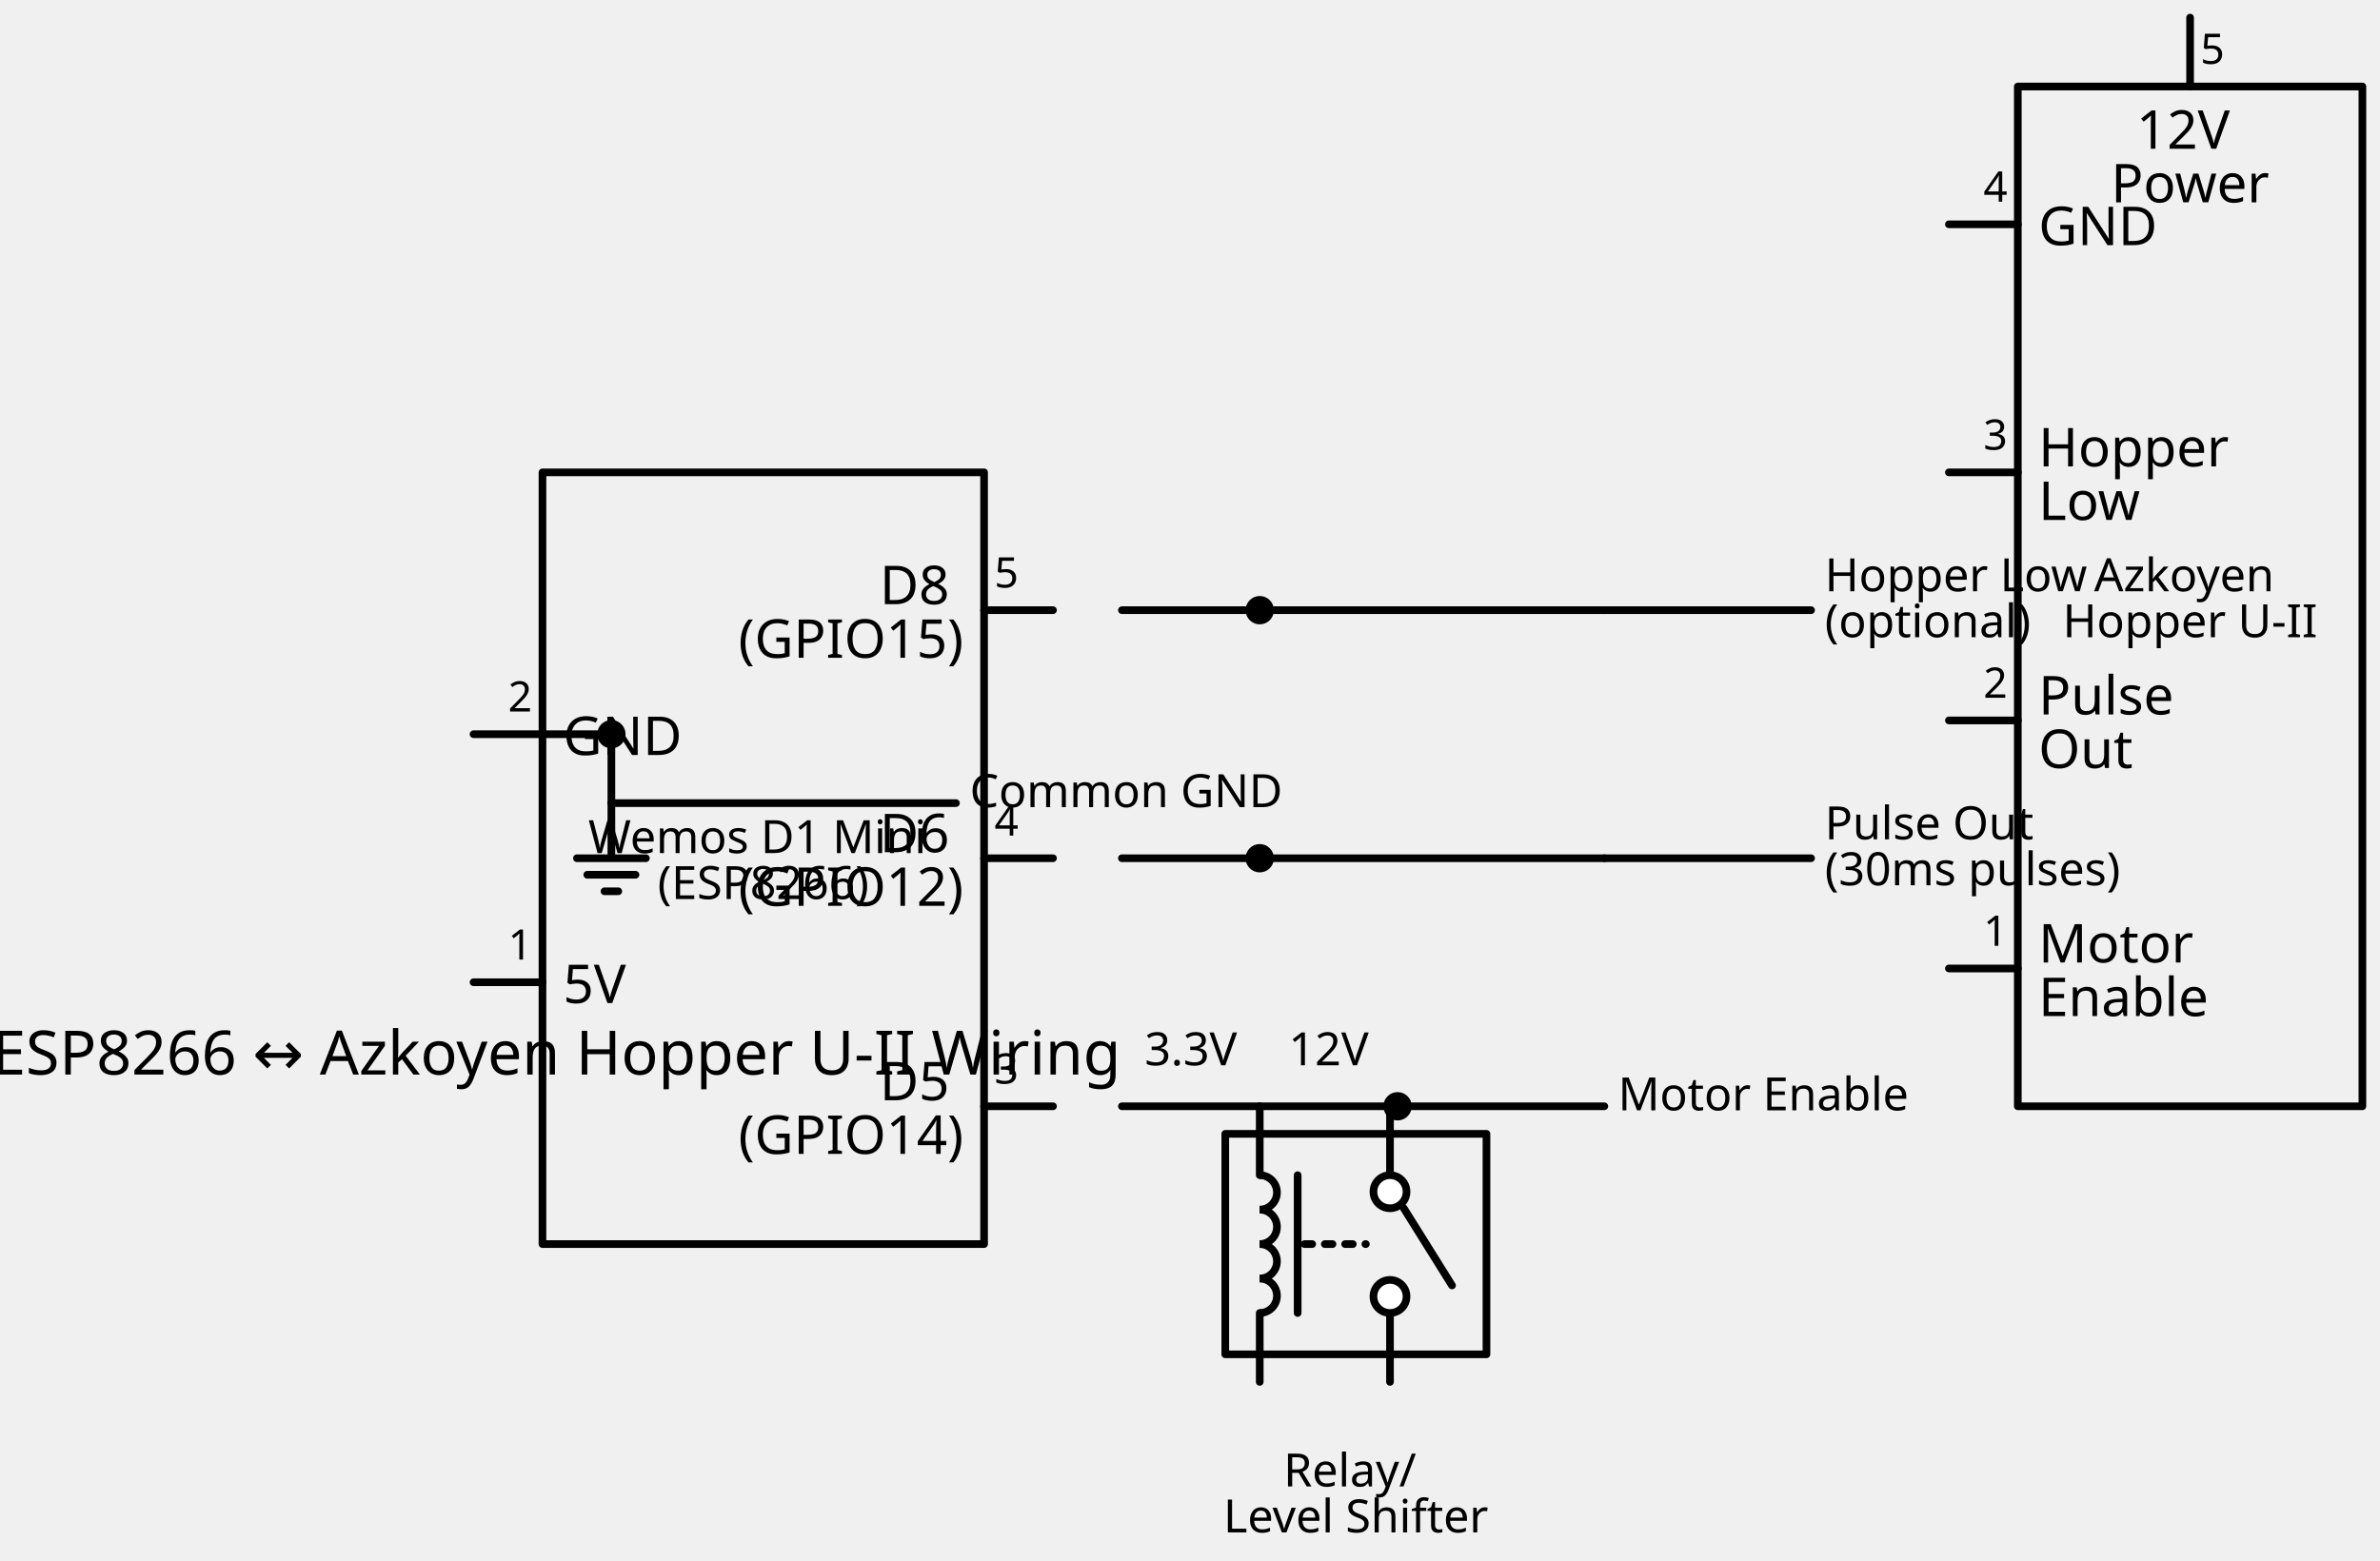
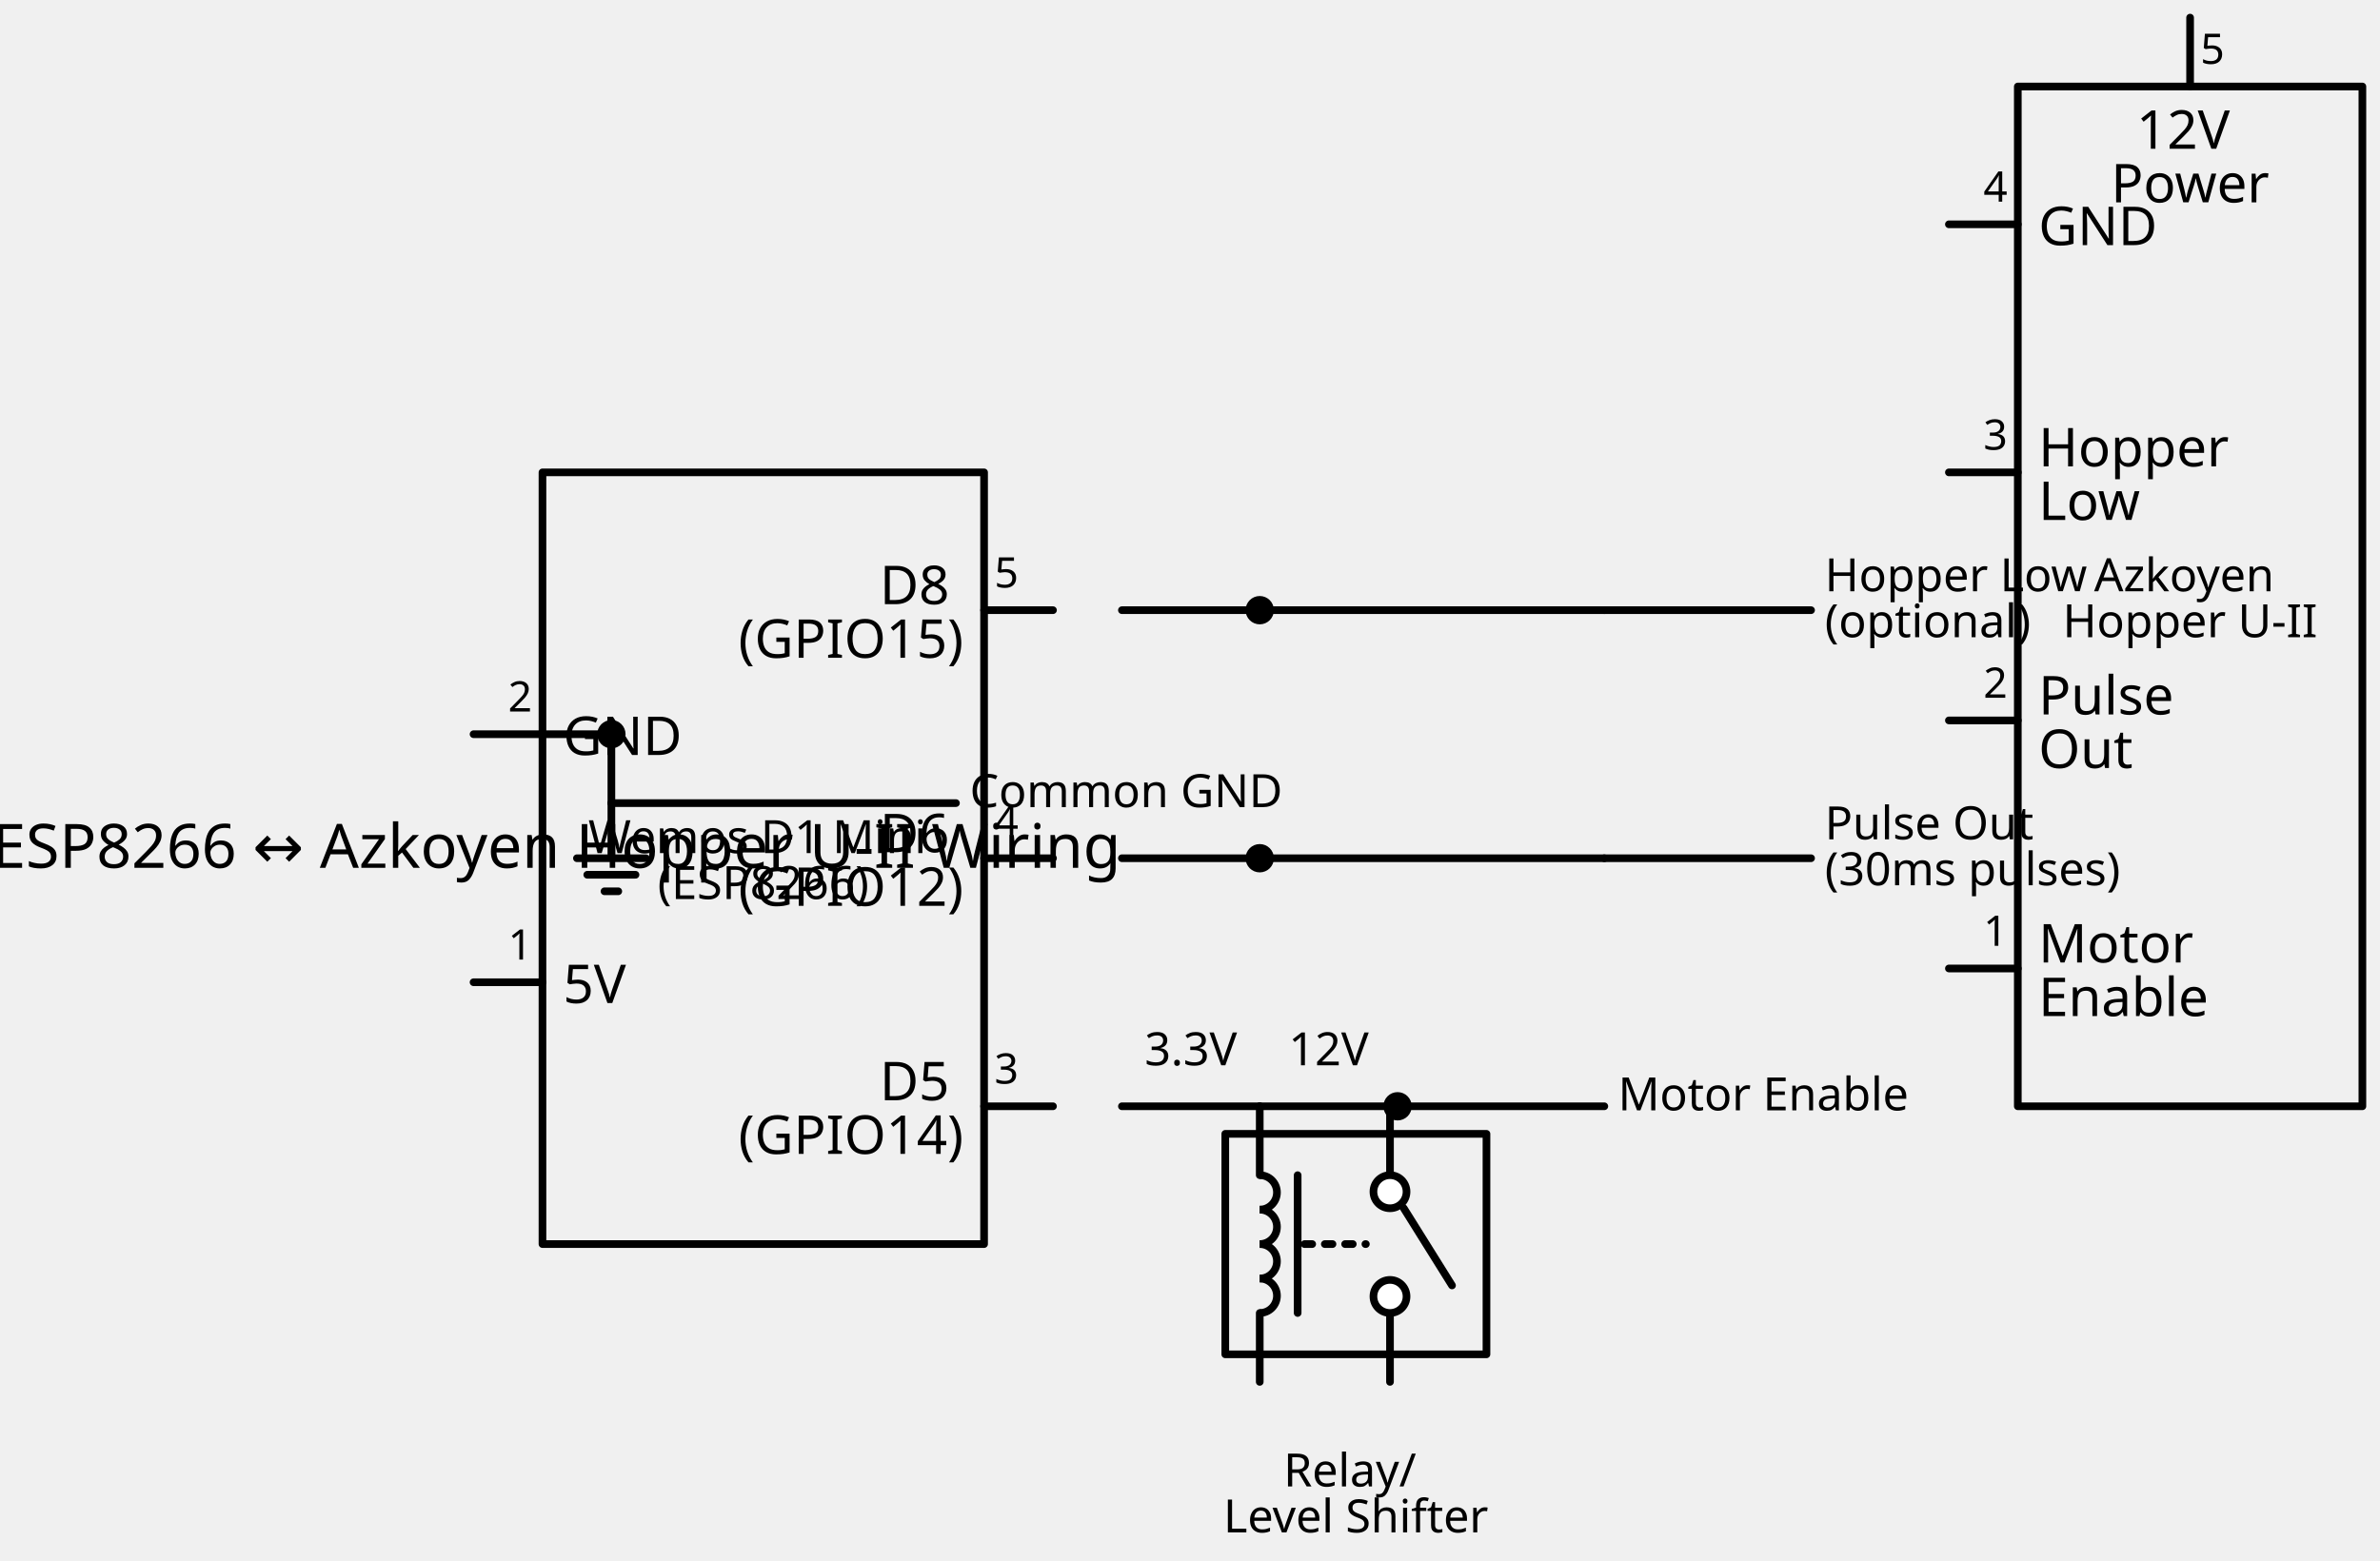
- <svg xmlns="http://www.w3.org/2000/svg" xml:lang="en" height="407.6pt" width="621.632pt" viewBox="-141.688 -289.0 621.632 407.6" style="background-color:white;">
-   <path d="M 178.344,64.8 L 178.344,7.2 L 246.564,7.2 L 246.564,64.8 L 178.344,64.8" style="stroke:black;fill:none;stroke-width:2;stroke-dasharray:-;stroke-linecap:round;stroke-linejoin:round;" />
-   <path d="M 187.34 18.0 a 4.5 4.5 -270 1 1 0.0 9.0" style="stroke:black;fill:none;stroke-width:2;stroke-dasharray:-;" />
-   <path d="M 187.34 27.0 a 4.5 4.5 -270 1 1 0.0 9.0" style="stroke:black;fill:none;stroke-width:2;stroke-dasharray:-;" />
-   <path d="M 187.34 36.0 a 4.5 4.5 -270 1 1 0.0 9.0" style="stroke:black;fill:none;stroke-width:2;stroke-dasharray:-;" />
-   <path d="M 187.34 45.0 a 4.5 4.5 -270 1 1 0.0 9.0" style="stroke:black;fill:none;stroke-width:2;stroke-dasharray:-;" />
-   <path d="M 0.0,36.0 L 115.344,36.0 L 115.344,-165.6 L 0.0,-165.6 L 0.0,36.0" style="stroke:black;fill:none;stroke-width:2.0;stroke-dasharray:-;stroke-linecap:round;stroke-linejoin:round;" />
-   <path d="M 0.0,-32.4 L -18.0,-32.4" style="stroke:black;fill:none;stroke-width:2.0;stroke-dasharray:-;stroke-linecap:round;stroke-linejoin:round;" />
-   <path d="M 0.0,-97.2 L -18.0,-97.2" style="stroke:black;fill:none;stroke-width:2.0;stroke-dasharray:-;stroke-linecap:round;stroke-linejoin:round;" />
-   <path d="M 115.344,7.993605777301127e-15 L 133.344,7.993605777301127e-15" style="stroke:black;fill:none;stroke-width:2.0;stroke-dasharray:-;stroke-linecap:round;stroke-linejoin:round;" />
-   <path d="M 115.344,-64.8 L 133.344,-64.8" style="stroke:black;fill:none;stroke-width:2.0;stroke-dasharray:-;stroke-linecap:round;stroke-linejoin:round;" />
-   <path d="M 115.344,-129.6 L 133.344,-129.6" style="stroke:black;fill:none;stroke-width:2.0;stroke-dasharray:-;stroke-linecap:round;stroke-linejoin:round;" />
-   <path d="M 151.344,7.993605777301127e-15 L 169.344,7.993605777301127e-15 L 187.344,7.993605777301127e-15" style="stroke:black;fill:none;stroke-width:2.0;stroke-dasharray:-;stroke-linecap:round;stroke-linejoin:round;" />
-   <path d="M 187.344,7.993605777301127e-15 L 187.344,18 M 187.344,54 L 187.344,72.0" style="stroke:black;fill:none;stroke-width:2;stroke-dasharray:-;stroke-linecap:round;stroke-linejoin:round;" />
-   <path d="M 197.244,18 L 197.244,36 L 197.244,54" style="stroke:black;fill:none;stroke-width:2;stroke-dasharray:-;stroke-linecap:round;stroke-linejoin:round;" />
-   <path d="M 221.364,7.993605777301127e-15 L 221.364,18 M 224.964,26.64 L 237.564,46.8 M 221.364,54 L 221.364,72.0" style="stroke:black;fill:none;stroke-width:2;stroke-dasharray:-;stroke-linecap:round;stroke-linejoin:round;" />
-   <path d="M 199.044,36 L 207.054,36 L 215.064,36" style="stroke:black;fill:none;stroke-width:2;stroke-dasharray:2,3.3;stroke-linecap:round;stroke-linejoin:round;" />
-   <path d="M 187.344,7.993605777301127e-15 L 205.344,7.993605777301127e-15 L 223.344,7.993605777301127e-15" style="stroke:black;fill:none;stroke-width:2.0;stroke-dasharray:-;stroke-linecap:round;stroke-linejoin:round;" />
-   <path d="M 223.344,7.993605777301127e-15 L 250.344,7.993605777301127e-15 L 277.344,7.993605777301127e-15" style="stroke:black;fill:none;stroke-width:2.0;stroke-dasharray:-;stroke-linecap:round;stroke-linejoin:round;" />
-   <path d="M 151.344,-64.8 L 169.344,-64.8 L 187.344,-64.8" style="stroke:black;fill:none;stroke-width:2.0;stroke-dasharray:-;stroke-linecap:round;stroke-linejoin:round;" />
-   <path d="M 187.344,-64.8 L 232.344,-64.8 L 277.344,-64.8" style="stroke:black;fill:none;stroke-width:2.0;stroke-dasharray:-;stroke-linecap:round;stroke-linejoin:round;" />
-   <path d="M 277.344,-64.8 L 304.344,-64.8 L 331.344,-64.8" style="stroke:black;fill:none;stroke-width:2.0;stroke-dasharray:-;stroke-linecap:round;stroke-linejoin:round;" />
-   <path d="M 151.344,-129.6 L 169.344,-129.6 L 187.344,-129.6" style="stroke:black;fill:none;stroke-width:2.0;stroke-dasharray:-;stroke-linecap:round;stroke-linejoin:round;" />
-   <path d="M 187.344,-129.6 L 232.344,-129.6 L 277.344,-129.6" style="stroke:black;fill:none;stroke-width:2.0;stroke-dasharray:-;stroke-linecap:round;stroke-linejoin:round;" />
-   <path d="M 277.344,-129.6 L 304.344,-129.6 L 331.344,-129.6" style="stroke:black;fill:none;stroke-width:2.0;stroke-dasharray:-;stroke-linecap:round;stroke-linejoin:round;" />
-   <path d="M 0.0,-97.2 L 9.0,-97.2 L 18.0,-97.2" style="stroke:black;fill:none;stroke-width:2.0;stroke-dasharray:-;stroke-linecap:round;stroke-linejoin:round;" />
-   <path d="M 18.0,-97.2 L 18,-88.2 L 18,-79.2" style="stroke:black;fill:none;stroke-width:2.0;stroke-dasharray:-;stroke-linecap:round;stroke-linejoin:round;" />
-   <path d="M 18,-79.2 L 18,-64.8 L 9,-64.8 L 27,-64.8 M 11.7,-60.48 L 24.3,-60.48 M 16.2,-56.16 L 19.8,-56.16" style="stroke:black;fill:none;stroke-width:2.0;stroke-dasharray:-;stroke-linecap:round;stroke-linejoin:round;" />
-   <path d="M 18,-79.2 L 63.0,-79.2 L 108.0,-79.2" style="stroke:black;fill:none;stroke-width:2.0;stroke-dasharray:-;stroke-linecap:round;stroke-linejoin:round;" />
-   <path d="M 385.344,7.993605777301127e-15 L 475.344,7.993605777301127e-15 L 475.344,-266.4 L 385.344,-266.4 L 385.344,7.993605777301127e-15" style="stroke:black;fill:none;stroke-width:2.0;stroke-dasharray:-;stroke-linecap:round;stroke-linejoin:round;" />
-   <path d="M 385.344,-36 L 367.344,-36" style="stroke:black;fill:none;stroke-width:2.0;stroke-dasharray:-;stroke-linecap:round;stroke-linejoin:round;" />
-   <path d="M 385.344,-100.8 L 367.344,-100.8" style="stroke:black;fill:none;stroke-width:2.0;stroke-dasharray:-;stroke-linecap:round;stroke-linejoin:round;" />
-   <path d="M 385.344,-165.6 L 367.344,-165.6" style="stroke:black;fill:none;stroke-width:2.0;stroke-dasharray:-;stroke-linecap:round;stroke-linejoin:round;" />
-   <path d="M 385.344,-230.4 L 367.344,-230.4" style="stroke:black;fill:none;stroke-width:2.0;stroke-dasharray:-;stroke-linecap:round;stroke-linejoin:round;" />
-   <path d="M 430.344,-266.4 L 430.344,-284.4" style="stroke:black;fill:none;stroke-width:2.0;stroke-dasharray:-;stroke-linecap:round;stroke-linejoin:round;" />
+ <svg xmlns="http://www.w3.org/2000/svg" xml:lang="en" height="407.6pt" width="621.632pt" viewBox="-141.688 -235 621.632 407.6" style="background-color:white;">
+   <path d="M 178.344,118.8 L 178.344,61.2 L 246.564,61.2 L 246.564,118.8 L 178.344,118.8" style="stroke:black;fill:none;stroke-width:2;stroke-dasharray:-;stroke-linecap:round;stroke-linejoin:round;" />
+   <path d="M 187.34 72.0 a 4.5 4.5 -270 1 1 0.0 9.0" style="stroke:black;fill:none;stroke-width:2;stroke-dasharray:-;" />
+   <path d="M 187.34 81.0 a 4.5 4.5 -270 1 1 0.0 9.0" style="stroke:black;fill:none;stroke-width:2;stroke-dasharray:-;" />
+   <path d="M 187.34 90.0 a 4.5 4.5 -270 1 1 0.0 9.0" style="stroke:black;fill:none;stroke-width:2;stroke-dasharray:-;" />
+   <path d="M 187.34 99.0 a 4.5 4.5 -270 1 1 0.0 9.0" style="stroke:black;fill:none;stroke-width:2;stroke-dasharray:-;" />
+   <path d="M 0.0,90.0 L 115.344,90.0 L 115.344,-111.6 L 0.0,-111.6 L 0.0,90.0" style="stroke:black;fill:none;stroke-width:2.0;stroke-dasharray:-;stroke-linecap:round;stroke-linejoin:round;" />
+   <path d="M 0.0,21.6 L -18.0,21.6" style="stroke:black;fill:none;stroke-width:2.0;stroke-dasharray:-;stroke-linecap:round;stroke-linejoin:round;" />
+   <path d="M 0.0,-43.2 L -18.0,-43.2" style="stroke:black;fill:none;stroke-width:2.0;stroke-dasharray:-;stroke-linecap:round;stroke-linejoin:round;" />
+   <path d="M 115.344,54 L 133.344,54" style="stroke:black;fill:none;stroke-width:2.0;stroke-dasharray:-;stroke-linecap:round;stroke-linejoin:round;" />
+   <path d="M 115.344,-10.8 L 133.344,-10.8" style="stroke:black;fill:none;stroke-width:2.0;stroke-dasharray:-;stroke-linecap:round;stroke-linejoin:round;" />
+   <path d="M 115.344,-75.6 L 133.344,-75.6" style="stroke:black;fill:none;stroke-width:2.0;stroke-dasharray:-;stroke-linecap:round;stroke-linejoin:round;" />
+   <path d="M 151.344,54 L 169.344,54 L 187.344,54" style="stroke:black;fill:none;stroke-width:2.0;stroke-dasharray:-;stroke-linecap:round;stroke-linejoin:round;" />
+   <path d="M 187.344,54 L 187.344,72.0 M 187.344,108.0 L 187.344,126.0" style="stroke:black;fill:none;stroke-width:2;stroke-dasharray:-;stroke-linecap:round;stroke-linejoin:round;" />
+   <path d="M 197.244,72.0 L 197.244,90.0 L 197.244,108.0" style="stroke:black;fill:none;stroke-width:2;stroke-dasharray:-;stroke-linecap:round;stroke-linejoin:round;" />
+   <path d="M 221.364,54 L 221.364,72.0 M 224.964,80.64 L 237.564,100.8 M 221.364,108.0 L 221.364,126.0" style="stroke:black;fill:none;stroke-width:2;stroke-dasharray:-;stroke-linecap:round;stroke-linejoin:round;" />
+   <path d="M 199.044,90.0 L 207.054,90.0 L 215.064,90.0" style="stroke:black;fill:none;stroke-width:2;stroke-dasharray:2,3.3;stroke-linecap:round;stroke-linejoin:round;" />
+   <path d="M 187.344,54 L 205.344,54 L 223.344,54" style="stroke:black;fill:none;stroke-width:2.0;stroke-dasharray:-;stroke-linecap:round;stroke-linejoin:round;" />
+   <path d="M 223.344,54 L 250.344,54 L 277.344,54" style="stroke:black;fill:none;stroke-width:2.0;stroke-dasharray:-;stroke-linecap:round;stroke-linejoin:round;" />
+   <path d="M 151.344,-10.8 L 169.344,-10.8 L 187.344,-10.8" style="stroke:black;fill:none;stroke-width:2.0;stroke-dasharray:-;stroke-linecap:round;stroke-linejoin:round;" />
+   <path d="M 187.344,-10.8 L 232.344,-10.8 L 277.344,-10.8" style="stroke:black;fill:none;stroke-width:2.0;stroke-dasharray:-;stroke-linecap:round;stroke-linejoin:round;" />
+   <path d="M 277.344,-10.8 L 304.344,-10.8 L 331.344,-10.8" style="stroke:black;fill:none;stroke-width:2.0;stroke-dasharray:-;stroke-linecap:round;stroke-linejoin:round;" />
+   <path d="M 151.344,-75.6 L 169.344,-75.6 L 187.344,-75.6" style="stroke:black;fill:none;stroke-width:2.0;stroke-dasharray:-;stroke-linecap:round;stroke-linejoin:round;" />
+   <path d="M 187.344,-75.6 L 232.344,-75.6 L 277.344,-75.6" style="stroke:black;fill:none;stroke-width:2.0;stroke-dasharray:-;stroke-linecap:round;stroke-linejoin:round;" />
+   <path d="M 277.344,-75.6 L 304.344,-75.6 L 331.344,-75.6" style="stroke:black;fill:none;stroke-width:2.0;stroke-dasharray:-;stroke-linecap:round;stroke-linejoin:round;" />
+   <path d="M 0.0,-43.2 L 9.0,-43.2 L 18.0,-43.2" style="stroke:black;fill:none;stroke-width:2.0;stroke-dasharray:-;stroke-linecap:round;stroke-linejoin:round;" />
+   <path d="M 18.0,-43.2 L 18,-34.2 L 18,-25.2" style="stroke:black;fill:none;stroke-width:2.0;stroke-dasharray:-;stroke-linecap:round;stroke-linejoin:round;" />
+   <path d="M 18,-25.2 L 18,-10.8 L 9,-10.8 L 27,-10.8 M 11.7,-6.48 L 24.3,-6.48 M 16.2,-2.16 L 19.8,-2.16" style="stroke:black;fill:none;stroke-width:2.0;stroke-dasharray:-;stroke-linecap:round;stroke-linejoin:round;" />
+   <path d="M 18,-25.2 L 63.0,-25.2 L 108.0,-25.2" style="stroke:black;fill:none;stroke-width:2.0;stroke-dasharray:-;stroke-linecap:round;stroke-linejoin:round;" />
+   <path d="M 385.344,54 L 475.344,54 L 475.344,-212.4 L 385.344,-212.4 L 385.344,54" style="stroke:black;fill:none;stroke-width:2.0;stroke-dasharray:-;stroke-linecap:round;stroke-linejoin:round;" />
+   <path d="M 385.344,18 L 367.344,18" style="stroke:black;fill:none;stroke-width:2.0;stroke-dasharray:-;stroke-linecap:round;stroke-linejoin:round;" />
+   <path d="M 385.344,-46.8 L 367.344,-46.8" style="stroke:black;fill:none;stroke-width:2.0;stroke-dasharray:-;stroke-linecap:round;stroke-linejoin:round;" />
+   <path d="M 385.344,-111.6 L 367.344,-111.6" style="stroke:black;fill:none;stroke-width:2.0;stroke-dasharray:-;stroke-linecap:round;stroke-linejoin:round;" />
+   <path d="M 385.344,-176.4 L 367.344,-176.4" style="stroke:black;fill:none;stroke-width:2.0;stroke-dasharray:-;stroke-linecap:round;stroke-linejoin:round;" />
+   <path d="M 430.344,-212.4 L 430.344,-230.4" style="stroke:black;fill:none;stroke-width:2.0;stroke-dasharray:-;stroke-linecap:round;stroke-linejoin:round;" />
  <text x="3.6" y="-19.6" dominant-baseline="ideographic" fill="black" font-size="16" font-family="sans" text-anchor="middle">
    <tspan x="3.6" dy="16">ESP8266 ↔ Azkoyen Hopper U-II Wiring</tspan>
  </text>
-   <text x="-2.7" y="-46.1" dominant-baseline="ideographic" fill="black" font-size="11" font-family="sans" text-anchor="end">
+   <text x="-2.7" y="7.9" dominant-baseline="ideographic" fill="black" font-size="11" font-family="sans" text-anchor="end">
    <tspan x="-2.7" dy="11">1</tspan>
  </text>
-   <text x="5.4" y="-46.4" dominant-baseline="central" fill="black" font-size="14" font-family="sans" text-anchor="start">
+   <text x="5.4" y="7.6" dominant-baseline="central" fill="black" font-size="14" font-family="sans" text-anchor="start">
    <tspan x="5.4" dy="14">5V</tspan>
  </text>
-   <text x="-2.7" y="-110.9" dominant-baseline="ideographic" fill="black" font-size="11" font-family="sans" text-anchor="end">
+   <text x="-2.7" y="-56.9" dominant-baseline="ideographic" fill="black" font-size="11" font-family="sans" text-anchor="end">
    <tspan x="-2.7" dy="11">2</tspan>
  </text>
-   <text x="5.4" y="-111.2" dominant-baseline="central" fill="black" font-size="14" font-family="sans" text-anchor="start">
+   <text x="5.4" y="-57.2" dominant-baseline="central" fill="black" font-size="14" font-family="sans" text-anchor="start">
    <tspan x="5.4" dy="14">GND</tspan>
  </text>
-   <text x="118.044" y="-13.7" dominant-baseline="ideographic" fill="black" font-size="11" font-family="sans" text-anchor="start">
+   <text x="118.044" y="40.3" dominant-baseline="ideographic" fill="black" font-size="11" font-family="sans" text-anchor="start">
    <tspan x="118.044" dy="11">3</tspan>
  </text>
-   <text x="109.944" y="-21" dominant-baseline="central" fill="black" font-size="14" font-family="sans" text-anchor="end">
+   <text x="109.944" y="33" dominant-baseline="central" fill="black" font-size="14" font-family="sans" text-anchor="end">
    <tspan x="109.944" dy="14">D5</tspan>
    <tspan x="109.944" dy="14">(GPIO14)</tspan>
  </text>
-   <text x="118.044" y="-78.5" dominant-baseline="ideographic" fill="black" font-size="11" font-family="sans" text-anchor="start">
+   <text x="118.044" y="-24.5" dominant-baseline="ideographic" fill="black" font-size="11" font-family="sans" text-anchor="start">
    <tspan x="118.044" dy="11">4</tspan>
  </text>
-   <text x="109.944" y="-85.8" dominant-baseline="central" fill="black" font-size="14" font-family="sans" text-anchor="end">
+   <text x="109.944" y="-31.8" dominant-baseline="central" fill="black" font-size="14" font-family="sans" text-anchor="end">
    <tspan x="109.944" dy="14">D6</tspan>
    <tspan x="109.944" dy="14">(GPIO12)</tspan>
  </text>
-   <text x="118.044" y="-143.3" dominant-baseline="ideographic" fill="black" font-size="11" font-family="sans" text-anchor="start">
+   <text x="118.044" y="-89.3" dominant-baseline="ideographic" fill="black" font-size="11" font-family="sans" text-anchor="start">
    <tspan x="118.044" dy="11">5</tspan>
  </text>
-   <text x="109.944" y="-150.6" dominant-baseline="central" fill="black" font-size="14" font-family="sans" text-anchor="end">
+   <text x="109.944" y="-96.6" dominant-baseline="central" fill="black" font-size="14" font-family="sans" text-anchor="end">
    <tspan x="109.944" dy="14">D8</tspan>
    <tspan x="109.944" dy="14">(GPIO15)</tspan>
  </text>
-   <text x="57.672" y="-82.8" dominant-baseline="central" fill="black" font-size="12" font-family="sans" text-anchor="middle">
+   <text x="57.672" y="-28.8" dominant-baseline="central" fill="black" font-size="12" font-family="sans" text-anchor="middle">
    <tspan x="57.672" dy="12">Wemos D1 Mini</tspan>
    <tspan x="57.672" dy="12">(ESP8266)</tspan>
  </text>
-   <text x="169.344" y="-19.2" dominant-baseline="ideographic" fill="black" font-size="12" font-family="sans" text-anchor="middle">
+   <text x="169.344" y="34.8" dominant-baseline="ideographic" fill="black" font-size="12" font-family="sans" text-anchor="middle">
    <tspan x="169.344" dy="12">3.3V</tspan>
  </text>
-   <circle cx="221.364" cy="22.32" r="4.32" style="stroke:black;fill:white;stroke-width:2;stroke-dasharray:-;" />
-   <circle cx="221.364" cy="49.68" r="4.32" style="stroke:black;fill:white;stroke-width:2;stroke-dasharray:-;" />
-   <text x="212.454" y="78.0" dominant-baseline="hanging" fill="black" font-size="12" font-family="sans" text-anchor="middle">
+   <circle cx="221.364" cy="76.32" r="4.32" style="stroke:black;fill:white;stroke-width:2;stroke-dasharray:-;" />
+   <circle cx="221.364" cy="103.68" r="4.32" style="stroke:black;fill:white;stroke-width:2;stroke-dasharray:-;" />
+   <text x="212.454" y="132.0" dominant-baseline="hanging" fill="black" font-size="12" font-family="sans" text-anchor="middle">
    <tspan x="212.454" dy="12">Relay/</tspan>
    <tspan x="212.454" dy="12">Level Shifter</tspan>
  </text>
-   <text x="205.344" y="-19.2" dominant-baseline="ideographic" fill="black" font-size="12" font-family="sans" text-anchor="middle">
+   <text x="205.344" y="34.8" dominant-baseline="ideographic" fill="black" font-size="12" font-family="sans" text-anchor="middle">
    <tspan x="205.344" dy="12">12V</tspan>
  </text>
-   <text x="280.944" y="-15.6" dominant-baseline="central" fill="black" font-size="12" font-family="sans" text-anchor="start">
+   <text x="280.944" y="38.4" dominant-baseline="central" fill="black" font-size="12" font-family="sans" text-anchor="start">
    <tspan x="280.944" dy="12">Motor Enable</tspan>
  </text>
-   <text x="334.944" y="-86.4" dominant-baseline="central" fill="black" font-size="12" font-family="sans" text-anchor="start">
+   <text x="334.944" y="-32.4" dominant-baseline="central" fill="black" font-size="12" font-family="sans" text-anchor="start">
    <tspan x="334.944" dy="12">Pulse Out</tspan>
    <tspan x="334.944" dy="12">(30ms pulses)</tspan>
  </text>
-   <text x="334.944" y="-151.2" dominant-baseline="central" fill="black" font-size="12" font-family="sans" text-anchor="start">
+   <text x="334.944" y="-97.2" dominant-baseline="central" fill="black" font-size="12" font-family="sans" text-anchor="start">
    <tspan x="334.944" dy="12">Hopper Low</tspan>
    <tspan x="334.944" dy="12">(optional)</tspan>
  </text>
-   <text x="111.6" y="-94.8" dominant-baseline="central" fill="black" font-size="12" font-family="sans" text-anchor="start">
+   <text x="111.6" y="-40.8" dominant-baseline="central" fill="black" font-size="12" font-family="sans" text-anchor="start">
    <tspan x="111.6" dy="12">Common GND</tspan>
  </text>
-   <text x="382.644" y="-49.7" dominant-baseline="ideographic" fill="black" font-size="11" font-family="sans" text-anchor="end">
+   <text x="382.644" y="4.3" dominant-baseline="ideographic" fill="black" font-size="11" font-family="sans" text-anchor="end">
    <tspan x="382.644" dy="11">1</tspan>
  </text>
-   <text x="390.744" y="-57" dominant-baseline="central" fill="black" font-size="14" font-family="sans" text-anchor="start">
+   <text x="390.744" y="-3" dominant-baseline="central" fill="black" font-size="14" font-family="sans" text-anchor="start">
    <tspan x="390.744" dy="14">Motor</tspan>
    <tspan x="390.744" dy="14">Enable</tspan>
  </text>
-   <text x="382.644" y="-114.5" dominant-baseline="ideographic" fill="black" font-size="11" font-family="sans" text-anchor="end">
+   <text x="382.644" y="-60.5" dominant-baseline="ideographic" fill="black" font-size="11" font-family="sans" text-anchor="end">
    <tspan x="382.644" dy="11">2</tspan>
  </text>
-   <text x="390.744" y="-121.8" dominant-baseline="central" fill="black" font-size="14" font-family="sans" text-anchor="start">
+   <text x="390.744" y="-67.8" dominant-baseline="central" fill="black" font-size="14" font-family="sans" text-anchor="start">
    <tspan x="390.744" dy="14">Pulse</tspan>
    <tspan x="390.744" dy="14">Out</tspan>
  </text>
-   <text x="382.644" y="-179.3" dominant-baseline="ideographic" fill="black" font-size="11" font-family="sans" text-anchor="end">
+   <text x="382.644" y="-125.3" dominant-baseline="ideographic" fill="black" font-size="11" font-family="sans" text-anchor="end">
    <tspan x="382.644" dy="11">3</tspan>
  </text>
-   <text x="390.744" y="-186.6" dominant-baseline="central" fill="black" font-size="14" font-family="sans" text-anchor="start">
+   <text x="390.744" y="-132.6" dominant-baseline="central" fill="black" font-size="14" font-family="sans" text-anchor="start">
    <tspan x="390.744" dy="14">Hopper</tspan>
    <tspan x="390.744" dy="14">Low</tspan>
  </text>
-   <text x="382.644" y="-244.1" dominant-baseline="ideographic" fill="black" font-size="11" font-family="sans" text-anchor="end">
+   <text x="382.644" y="-190.1" dominant-baseline="ideographic" fill="black" font-size="11" font-family="sans" text-anchor="end">
    <tspan x="382.644" dy="11">4</tspan>
  </text>
-   <text x="390.744" y="-244.4" dominant-baseline="central" fill="black" font-size="14" font-family="sans" text-anchor="start">
+   <text x="390.744" y="-190.4" dominant-baseline="central" fill="black" font-size="14" font-family="sans" text-anchor="start">
    <tspan x="390.744" dy="14">GND</tspan>
  </text>
-   <text x="433.044" y="-280.1" dominant-baseline="ideographic" fill="black" font-size="11" font-family="sans" text-anchor="start">
+   <text x="433.044" y="-226.1" dominant-baseline="ideographic" fill="black" font-size="11" font-family="sans" text-anchor="start">
    <tspan x="433.044" dy="11">5</tspan>
  </text>
-   <text x="430.344" y="-275.0" dominant-baseline="hanging" fill="black" font-size="14" font-family="sans" text-anchor="middle">
+   <text x="430.344" y="-221.0" dominant-baseline="hanging" fill="black" font-size="14" font-family="sans" text-anchor="middle">
    <tspan x="430.344" dy="14">12V</tspan>
    <tspan x="430.344" dy="14">Power</tspan>
  </text>
-   <text x="430.344" y="-151.2" dominant-baseline="central" fill="black" font-size="12" font-family="sans" text-anchor="middle">
+   <text x="430.344" y="-97.2" dominant-baseline="central" fill="black" font-size="12" font-family="sans" text-anchor="middle">
    <tspan x="430.344" dy="12">Azkoyen</tspan>
    <tspan x="430.344" dy="12">Hopper U-II</tspan>
  </text>
-   <circle cx="223.344" cy="7.993605777301127e-15" r="2.7" style="stroke:black;fill:black;stroke-width:2.0;stroke-dasharray:-;" />
-   <circle cx="187.344" cy="-64.8" r="2.7" style="stroke:black;fill:black;stroke-width:2.0;stroke-dasharray:-;" />
-   <circle cx="187.344" cy="-129.6" r="2.7" style="stroke:black;fill:black;stroke-width:2.0;stroke-dasharray:-;" />
-   <circle cx="18.0" cy="-97.2" r="2.7" style="stroke:black;fill:black;stroke-width:2.0;stroke-dasharray:-;" />
+   <circle cx="223.344" cy="54" r="2.7" style="stroke:black;fill:black;stroke-width:2.0;stroke-dasharray:-;" />
+   <circle cx="187.344" cy="-10.8" r="2.7" style="stroke:black;fill:black;stroke-width:2.0;stroke-dasharray:-;" />
+   <circle cx="187.344" cy="-75.6" r="2.7" style="stroke:black;fill:black;stroke-width:2.0;stroke-dasharray:-;" />
+   <circle cx="18.0" cy="-43.2" r="2.7" style="stroke:black;fill:black;stroke-width:2.0;stroke-dasharray:-;" />
</svg>
